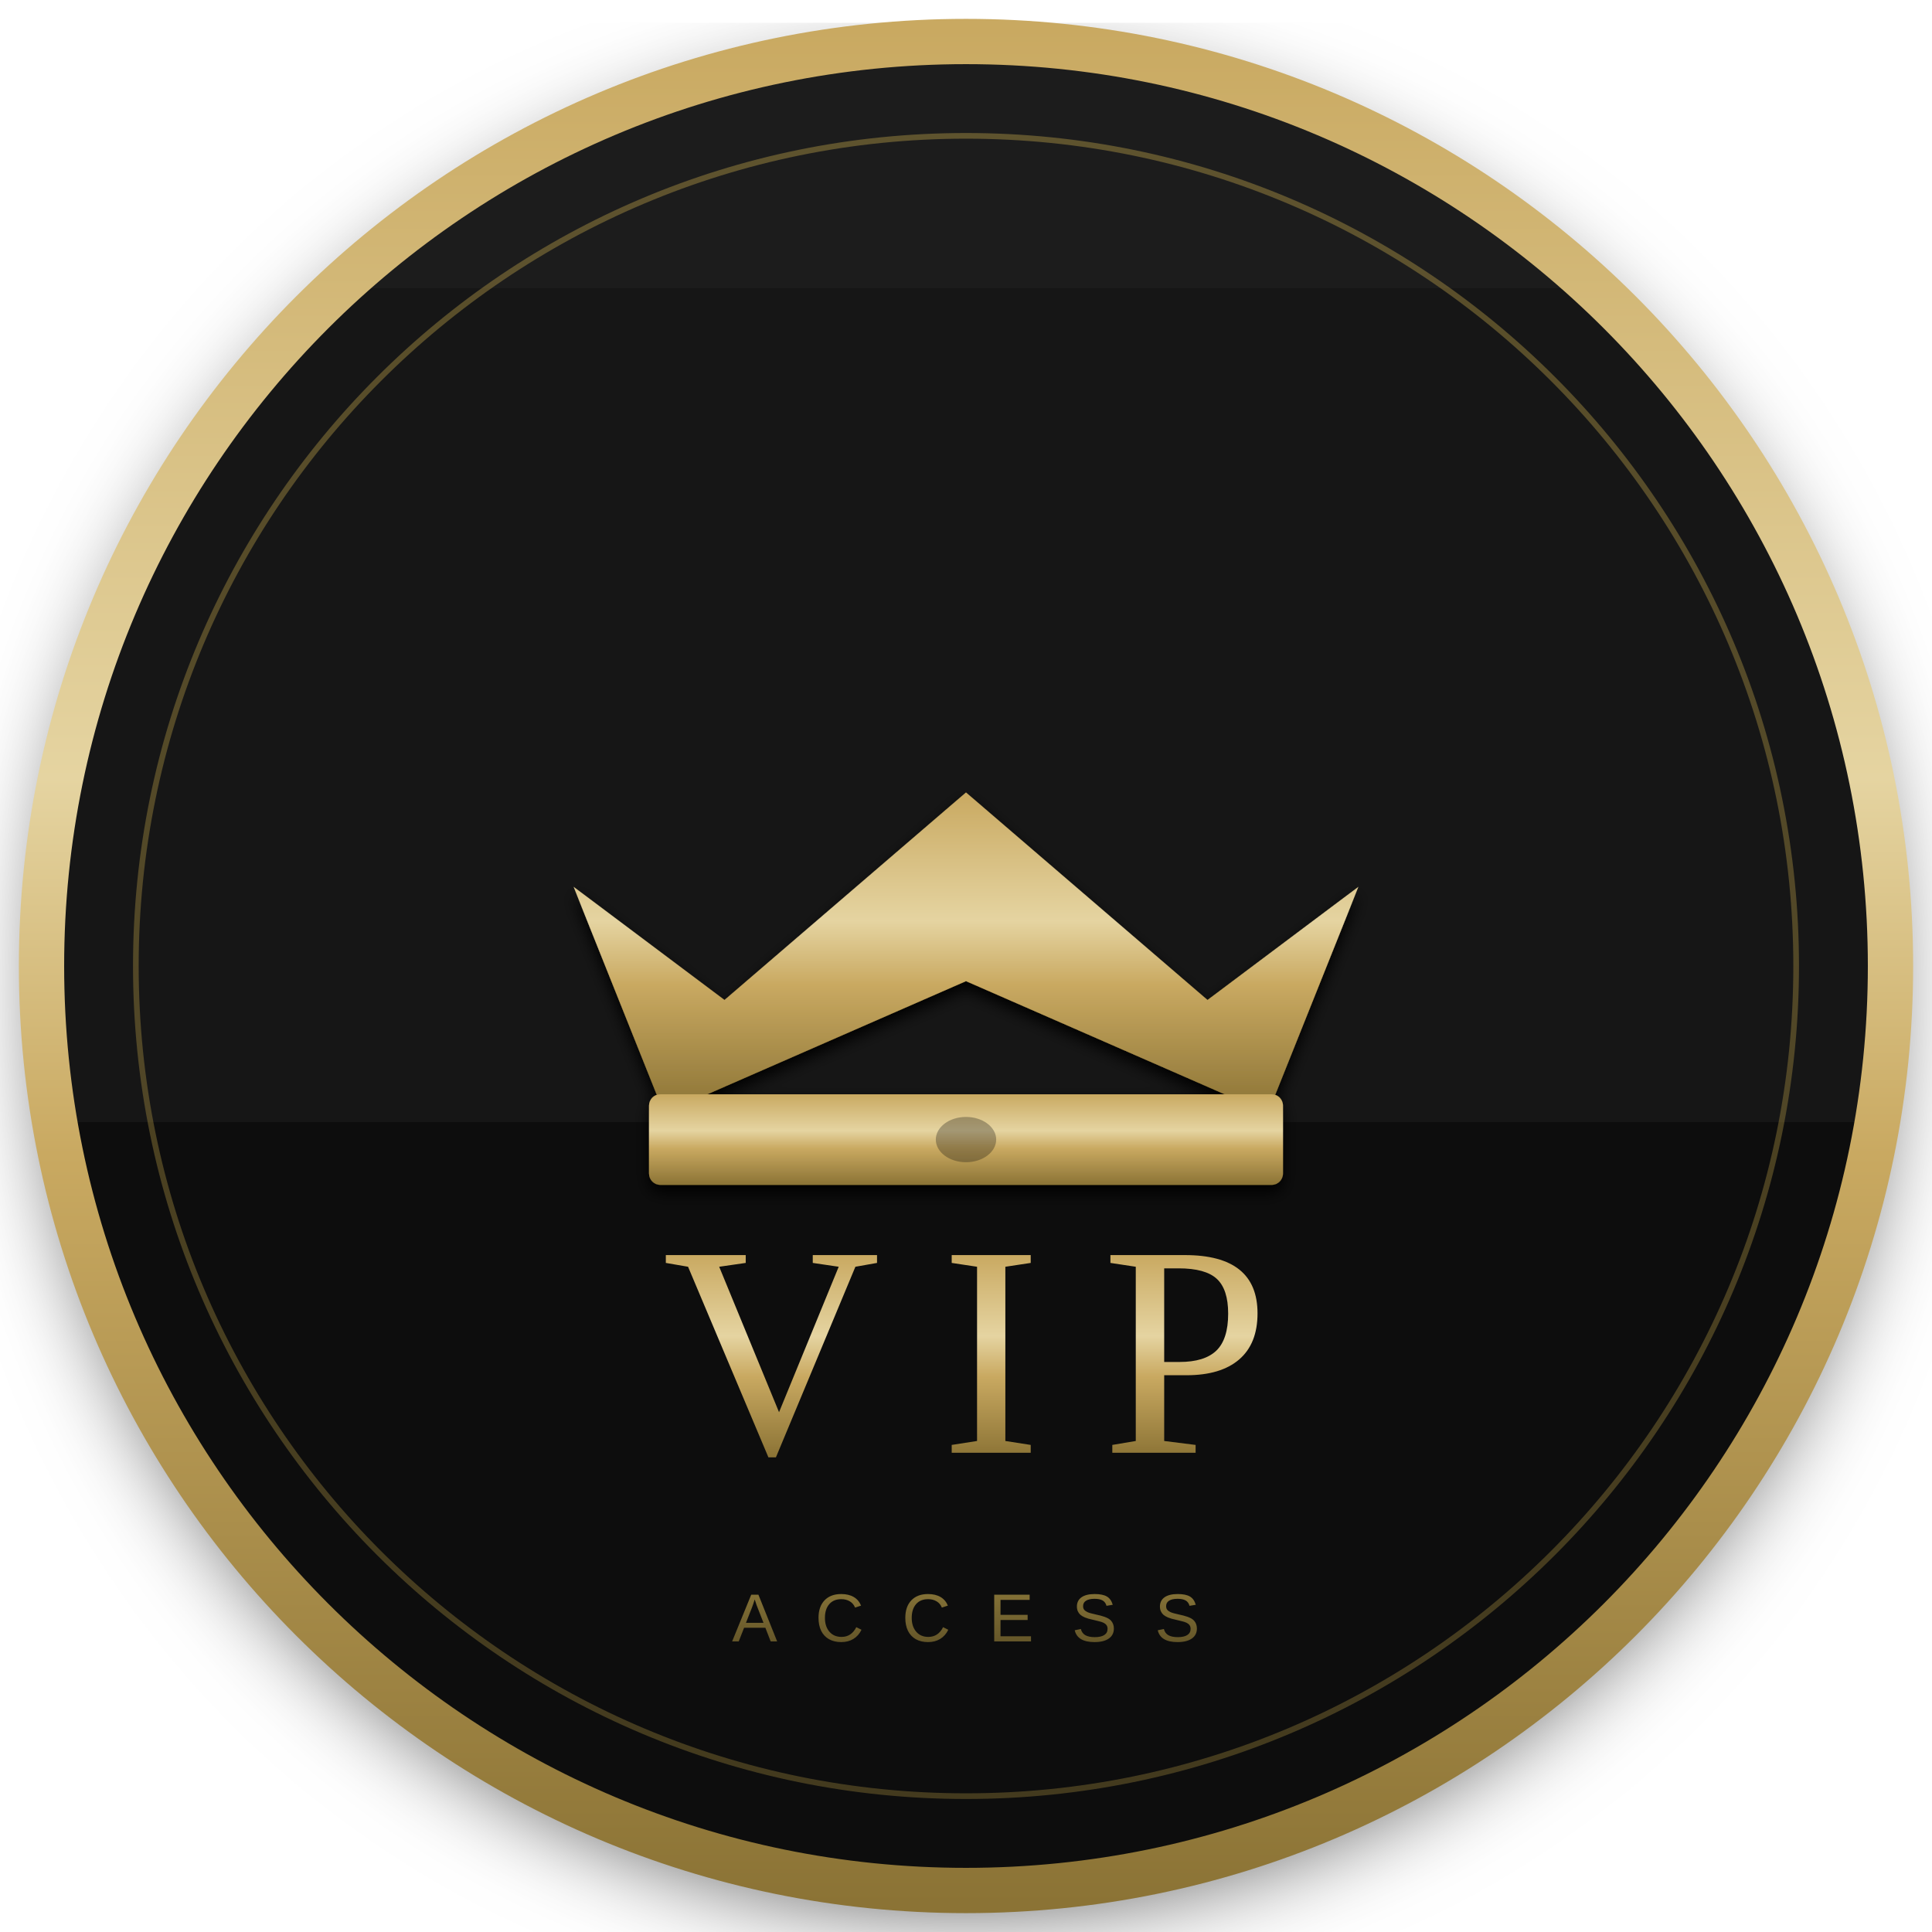
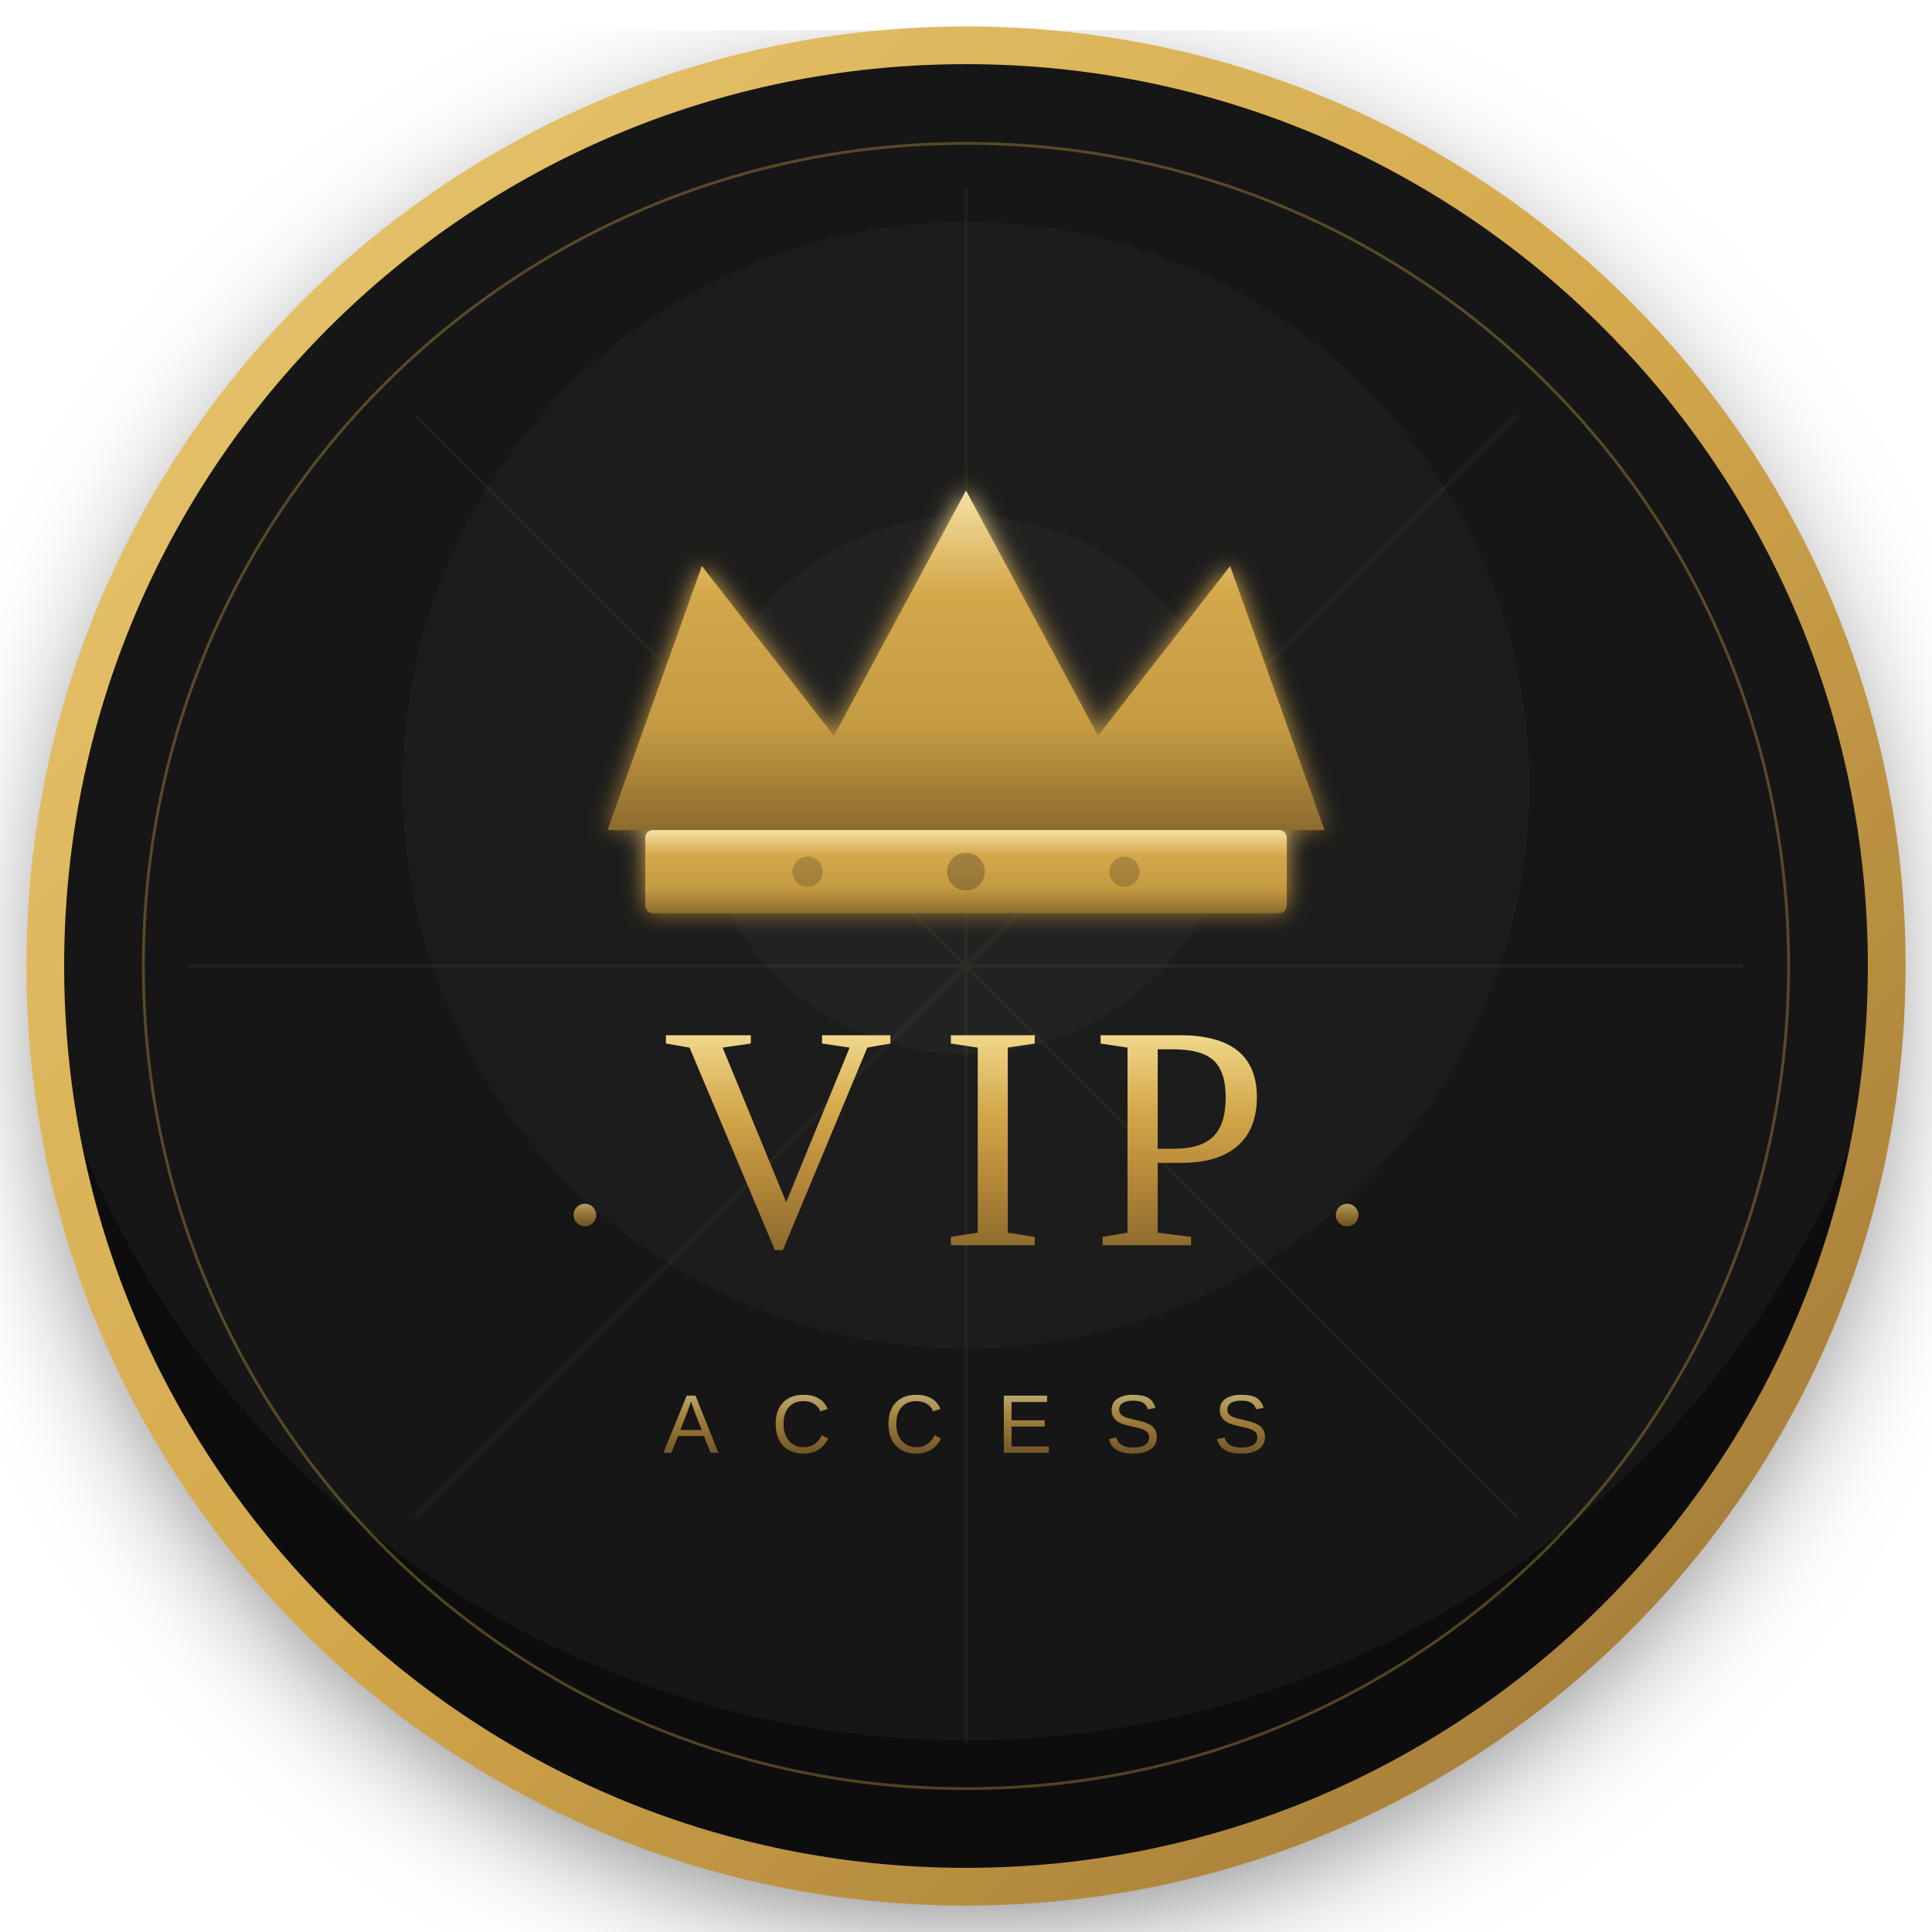
<svg xmlns="http://www.w3.org/2000/svg" viewBox="0 0 512 512" width="512" height="512">
  <defs>
-     <linearGradient id="deepBlack" x1="0%" y1="0%" x2="0%" y2="100%">
-       <stop offset="0%" style="stop-color:#1c1c1c" />
-       <stop offset="100%" style="stop-color:#0a0a0a" />
+     <radialGradient id="bgGrad" cx="50%" cy="40%" r="65%">
+       <stop offset="0%" style="stop-color:#252525" />
+       <stop offset="100%" style="stop-color:#0d0d0d" />
+     </radialGradient>
+     <linearGradient id="warmGold" x1="0%" y1="0%" x2="0%" y2="100%">
+       <stop offset="0%" style="stop-color:#F0D78C" />
+       <stop offset="35%" style="stop-color:#D4A84B" />
+       <stop offset="65%" style="stop-color:#B8893A" />
+       <stop offset="100%" style="stop-color:#8C6B2E" />
    </linearGradient>
-     <linearGradient id="richGold" x1="0%" y1="0%" x2="0%" y2="100%">
-       <stop offset="0%" style="stop-color:#C9A961" />
-       <stop offset="40%" style="stop-color:#E5D4A1" />
-       <stop offset="60%" style="stop-color:#C9A961" />
-       <stop offset="100%" style="stop-color:#8B7335" />
+     <linearGradient id="borderGold" x1="0%" y1="0%" x2="100%" y2="100%">
+       <stop offset="0%" style="stop-color:#E8C872" />
+       <stop offset="50%" style="stop-color:#D4A84B" />
+       <stop offset="100%" style="stop-color:#9A7234" />
    </linearGradient>
-     <linearGradient id="subtleGold" x1="0%" y1="0%" x2="0%" y2="100%">
-       <stop offset="0%" style="stop-color:#A08940" />
-       <stop offset="100%" style="stop-color:#7A6830" />
+     <linearGradient id="crownGold" x1="0%" y1="0%" x2="0%" y2="100%">
+       <stop offset="0%" style="stop-color:#F5E1A4" />
+       <stop offset="30%" style="stop-color:#D4A84B" />
+       <stop offset="70%" style="stop-color:#C49A42" />
+       <stop offset="100%" style="stop-color:#8C6B2E" />
    </linearGradient>
    <filter id="shadow">
-       <feDropShadow dx="0" dy="6" stdDeviation="12" flood-color="#000" flood-opacity="0.6" />
+       <feDropShadow dx="0" dy="8" stdDeviation="16" flood-color="#000" flood-opacity="0.5" />
    </filter>
-     <filter id="innerDepth">
-       <feGaussianBlur in="SourceAlpha" stdDeviation="2" result="blur" />
-       <feOffset in="blur" dx="0" dy="2" result="offsetBlur" />
-       <feComposite in="SourceGraphic" in2="offsetBlur" operator="over" />
+     <filter id="crownGlow">
+       <feGaussianBlur stdDeviation="3" result="blur" />
+       <feMerge>
+         <feMergeNode in="blur" />
+         <feMergeNode in="SourceGraphic" />
+       </feMerge>
    </filter>
  </defs>
-   <circle cx="256" cy="256" r="245" fill="url(#deepBlack)" filter="url(#shadow)" />
-   <circle cx="256" cy="256" r="245" fill="none" stroke="url(#richGold)" stroke-width="12" />
-   <circle cx="256" cy="256" r="220" fill="none" stroke="url(#subtleGold)" stroke-width="1.5" opacity="0.5" />
-   <g filter="url(#innerDepth)">
-     <path d="M152 235 L176 295 L256 260 L336 295 L360 235 L320 265 L256 210 L192 265 Z" fill="url(#richGold)" />
-     <rect x="172" y="290" width="168" height="24" rx="3" fill="url(#richGold)" />
-     <ellipse cx="256" cy="302" rx="8" ry="6" fill="#0a0a0a" opacity="0.3" />
+   <circle cx="256" cy="256" r="244" fill="url(#bgGrad)" filter="url(#shadow)" />
+   <circle cx="256" cy="256" r="244" fill="none" stroke="url(#borderGold)" stroke-width="10" />
+   <circle cx="256" cy="256" r="218" fill="none" stroke="#D4A84B" stroke-width="0.75" opacity="0.35" />
+   <g opacity="0.06">
+     <line x1="256" y1="50" x2="256" y2="462" stroke="#D4A84B" stroke-width="1" />
+     <line x1="50" y1="256" x2="462" y2="256" stroke="#D4A84B" stroke-width="1" />
+     <line x1="110" y1="110" x2="402" y2="402" stroke="#D4A84B" stroke-width="1" />
+     <line x1="402" y1="110" x2="110" y2="402" stroke="#D4A84B" stroke-width="1" />
  </g>
-   <text x="256" y="385" text-anchor="middle" font-family="Georgia, 'Times New Roman', serif" font-size="80" font-weight="400" fill="url(#richGold)" letter-spacing="16">VIP</text>
-   <line x1="175" y1="405" x2="337" y2="405" stroke="url(#subtleGold)" stroke-width="1" opacity="0.6" />
-   <text x="256" y="435" text-anchor="middle" font-family="Helvetica Neue, Arial, sans-serif" font-size="18" font-weight="300" fill="url(#subtleGold)" letter-spacing="10" opacity="0.8">ACCESS</text>
+   <g transform="translate(256, 175)" filter="url(#crownGlow)">
+     <path d="M-95 45 L-70 -25 L-35 20 L0 -45 L35 20 L70 -25 L95 45 Z" fill="url(#crownGold)" />
+     <rect x="-85" y="45" width="170" height="22" rx="2" fill="url(#crownGold)" />
+     <circle cx="-42" cy="56" r="4" fill="#0d0d0d" opacity="0.2" />
+     <circle cx="0" cy="56" r="5" fill="#0d0d0d" opacity="0.25" />
+     <circle cx="42" cy="56" r="4" fill="#0d0d0d" opacity="0.2" />
+   </g>
+   <text x="256" y="330" text-anchor="middle" font-family="Georgia, 'Times New Roman', serif" font-size="85" font-weight="400" fill="url(#warmGold)" letter-spacing="12">VIP</text>
+   <circle cx="155" cy="322" r="3" fill="url(#warmGold)" opacity="0.7" />
+   <circle cx="357" cy="322" r="3" fill="url(#warmGold)" opacity="0.7" />
+   <text x="256" y="385" text-anchor="middle" font-family="Arial, Helvetica, sans-serif" font-size="22" font-weight="400" fill="url(#warmGold)" letter-spacing="14" opacity="0.75">ACCESS</text>
+   <line x1="180" y1="410" x2="332" y2="410" stroke="url(#warmGold)" stroke-width="1.5" opacity="0.4" />
</svg>
